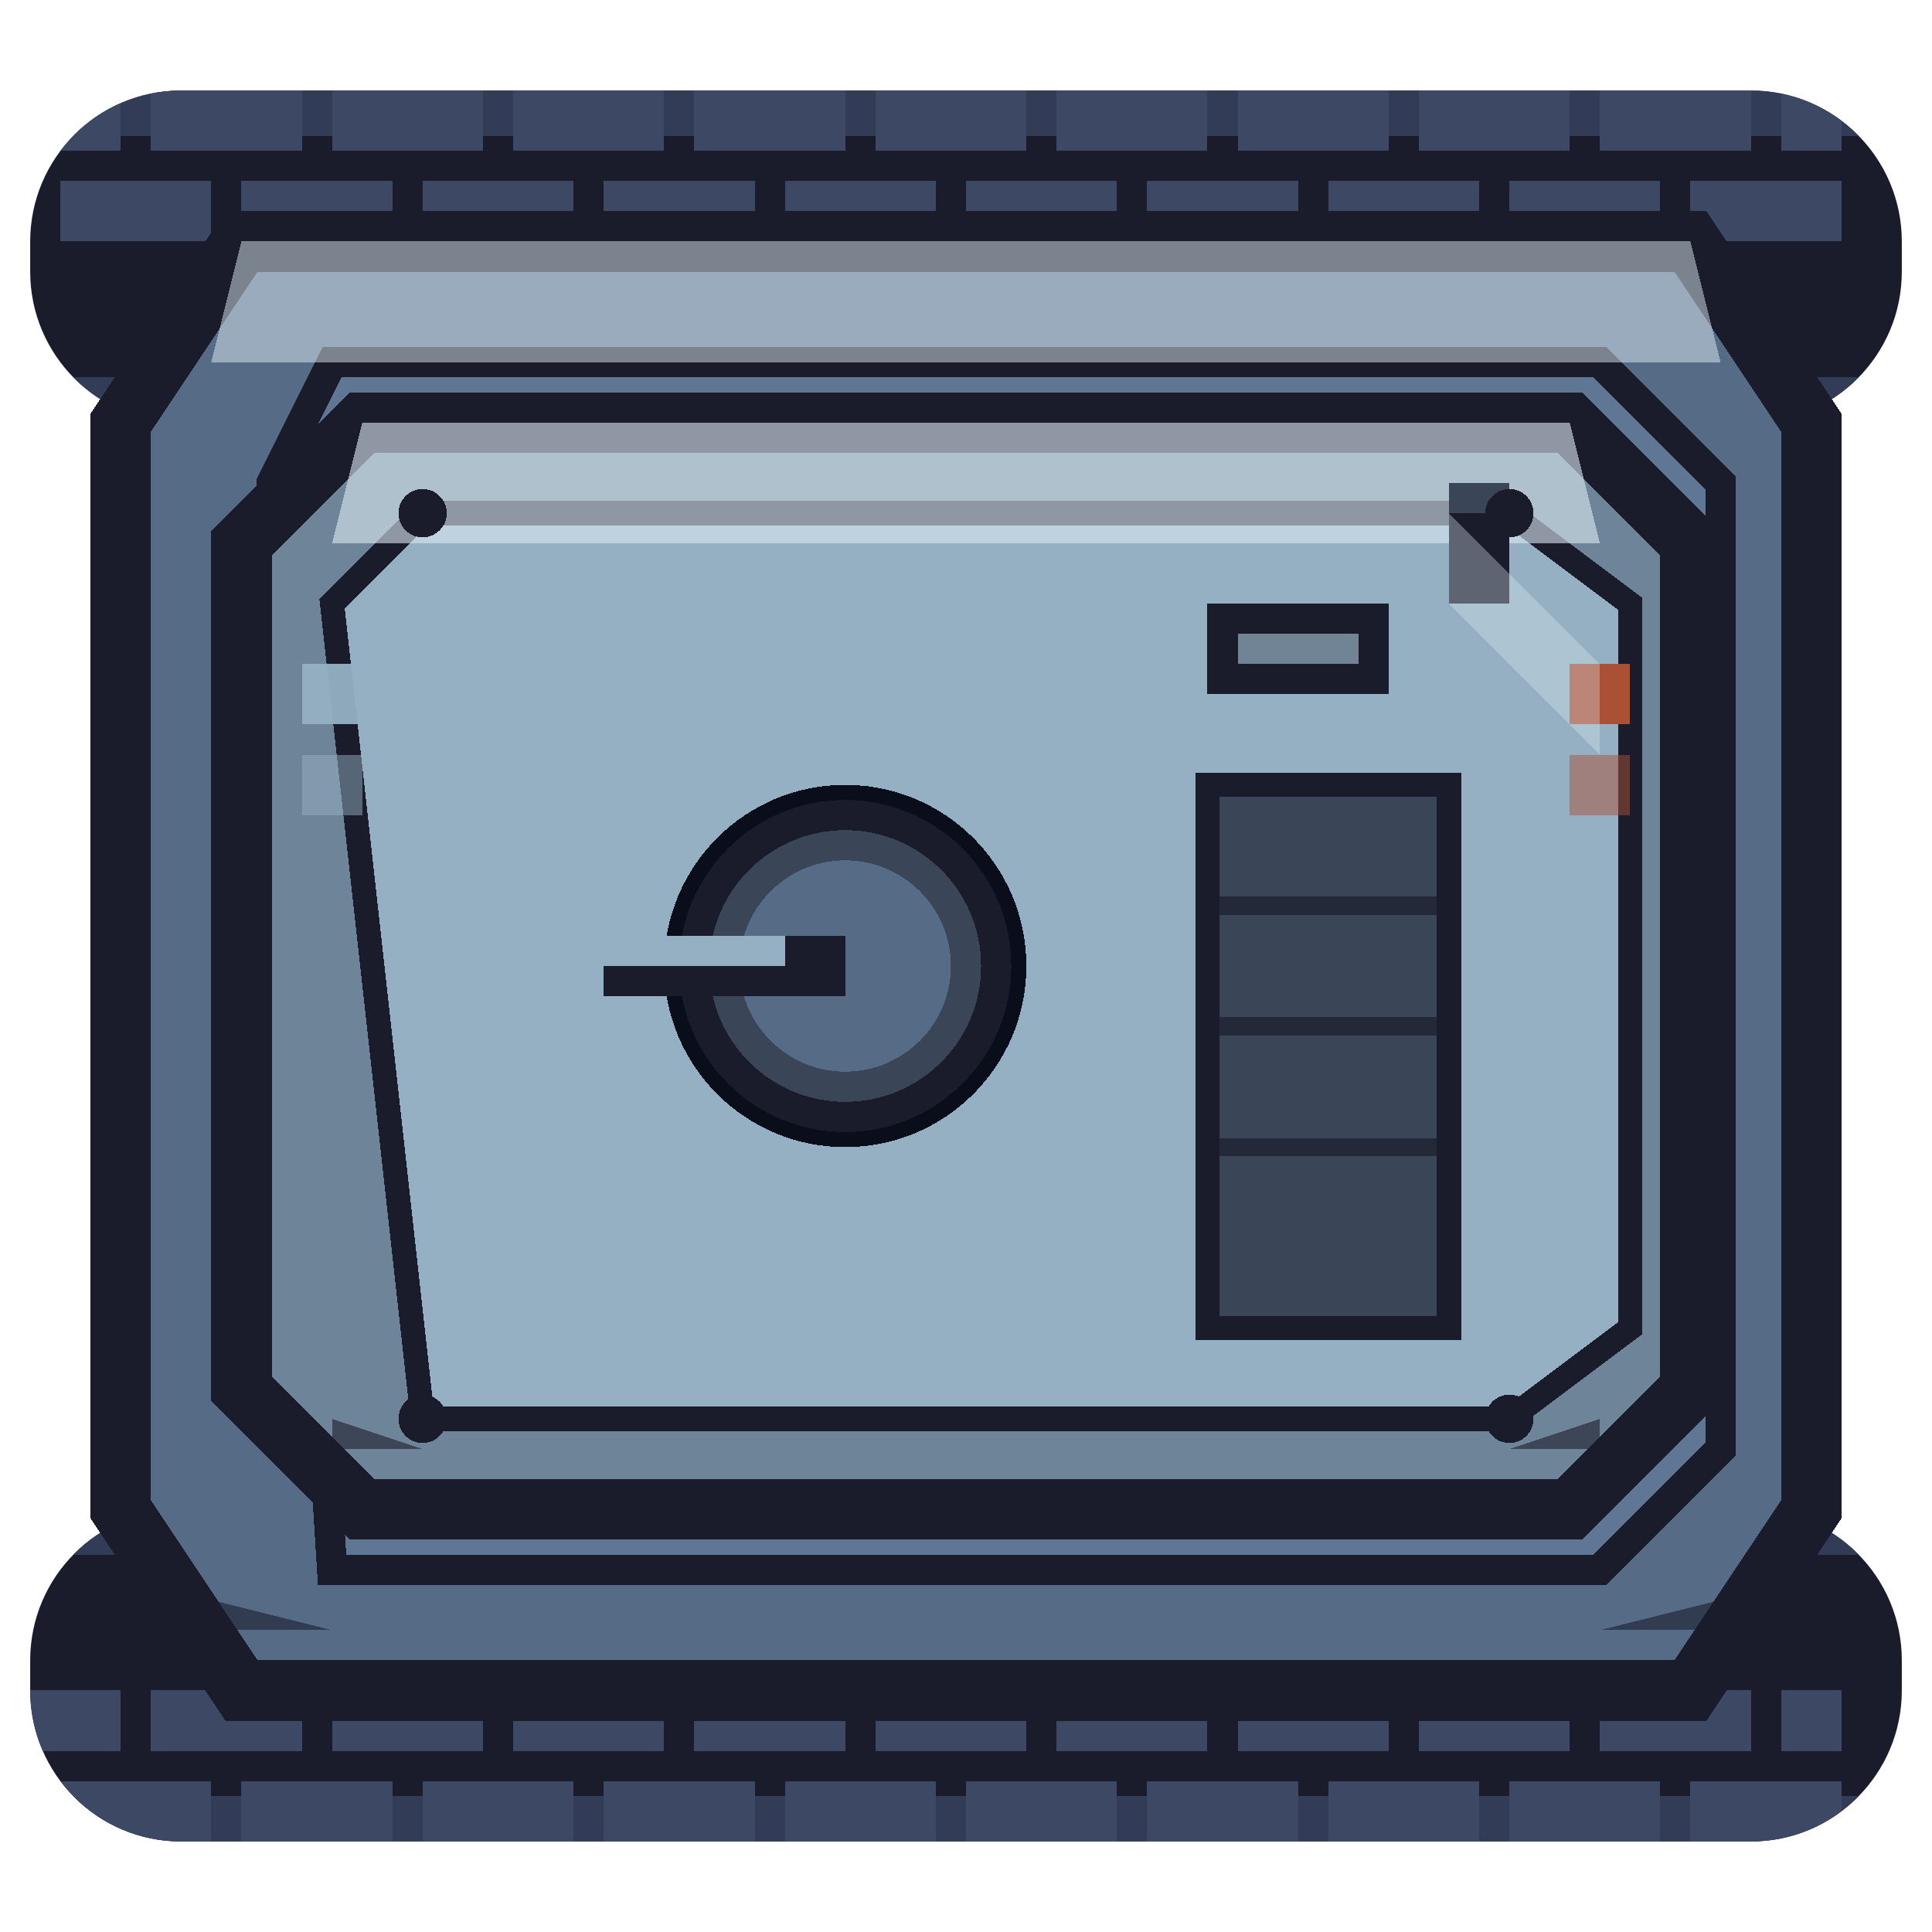
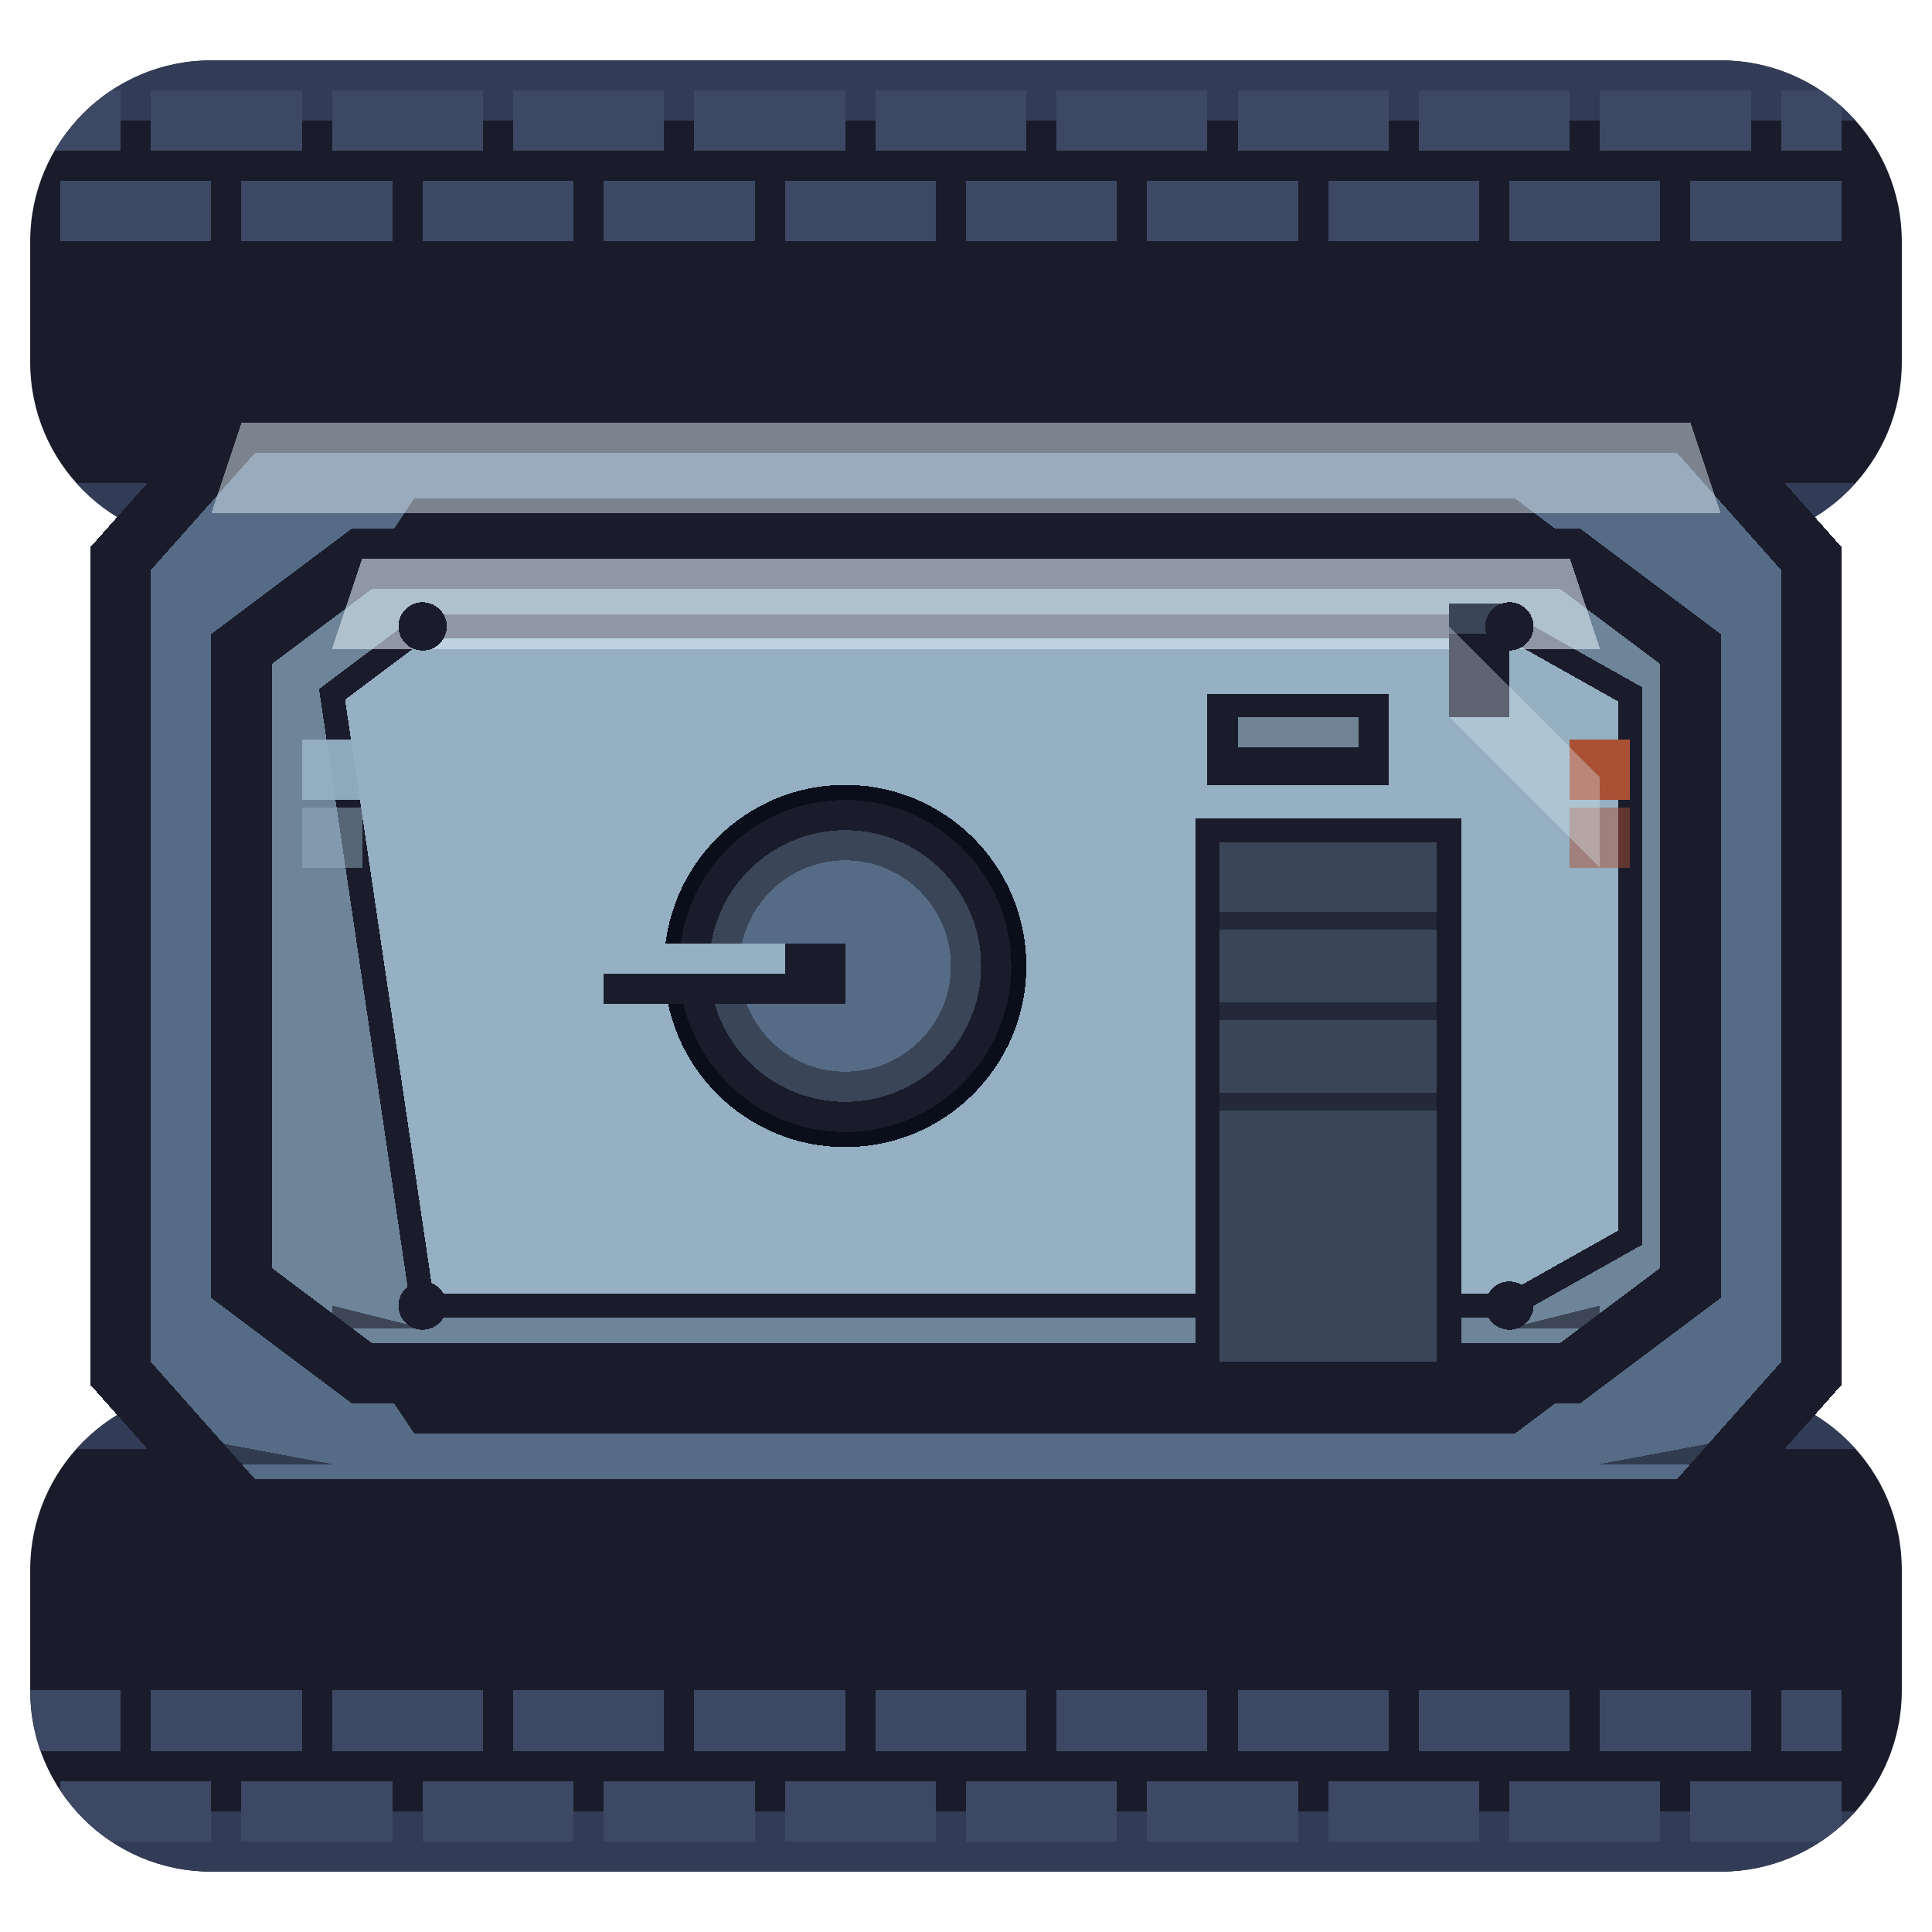
<svg xmlns="http://www.w3.org/2000/svg" width="64" height="64" viewBox="0 0 64 64" shape-rendering="crispEdges">
  <defs>
    <clipPath id="miniTrackClip">
-       <rect x="1" y="3" width="62" height="11" rx="5" ry="5" />
-       <rect x="1" y="50" width="62" height="11" rx="5" ry="5" />
+       <rect x="1" y="2" width="62" height="16" rx="6" ry="6" />
+       <rect x="1" y="46" width="62" height="16" rx="6" ry="6" />
    </clipPath>
  </defs>
  <g clip-path="url(#miniTrackClip)">
-     <rect x="1" y="3" width="62" height="11" fill="#1a1c2c" />
-     <rect x="1" y="3" width="62" height="1.5" fill="#333c57" />
-     <rect x="1" y="12.5" width="62" height="1.5" fill="#333c57" />
+     <rect x="1" y="2" width="62" height="16" fill="#1a1c2c" />
+     <rect x="1" y="2" width="62" height="2" fill="#333c57" />
+     <rect x="1" y="16" width="62" height="2" fill="#333c57" />
    <g fill="#3d4964">
      <rect x="-1" y="3" width="5" height="2" />
      <rect x="5" y="3" width="5" height="2" />
      <rect x="11" y="3" width="5" height="2" />
      <rect x="17" y="3" width="5" height="2" />
      <rect x="23" y="3" width="5" height="2" />
      <rect x="29" y="3" width="5" height="2" />
      <rect x="35" y="3" width="5" height="2" />
      <rect x="41" y="3" width="5" height="2" />
      <rect x="47" y="3" width="5" height="2" />
      <rect x="53" y="3" width="5" height="2" />
      <rect x="59" y="3" width="2" height="2" />
      <rect x="2" y="6" width="5" height="2" />
      <rect x="8" y="6" width="5" height="2" />
      <rect x="14" y="6" width="5" height="2" />
      <rect x="20" y="6" width="5" height="2" />
      <rect x="26" y="6" width="5" height="2" />
      <rect x="32" y="6" width="5" height="2" />
      <rect x="38" y="6" width="5" height="2" />
      <rect x="44" y="6" width="5" height="2" />
      <rect x="50" y="6" width="5" height="2" />
      <rect x="56" y="6" width="5" height="2" />
    </g>
  </g>
  <g clip-path="url(#miniTrackClip)">
-     <rect x="1" y="50" width="62" height="11" fill="#1a1c2c" />
-     <rect x="1" y="50" width="62" height="1.5" fill="#333c57" />
-     <rect x="1" y="59.5" width="62" height="1.5" fill="#333c57" />
+     <rect x="1" y="46" width="62" height="16" fill="#1a1c2c" />
+     <rect x="1" y="46" width="62" height="2" fill="#333c57" />
+     <rect x="1" y="60" width="62" height="2" fill="#333c57" />
    <g fill="#3d4964">
      <rect x="-1" y="56" width="5" height="2" />
      <rect x="5" y="56" width="5" height="2" />
      <rect x="11" y="56" width="5" height="2" />
      <rect x="17" y="56" width="5" height="2" />
      <rect x="23" y="56" width="5" height="2" />
      <rect x="29" y="56" width="5" height="2" />
      <rect x="35" y="56" width="5" height="2" />
      <rect x="41" y="56" width="5" height="2" />
      <rect x="47" y="56" width="5" height="2" />
      <rect x="53" y="56" width="5" height="2" />
      <rect x="59" y="56" width="2" height="2" />
      <rect x="2" y="59" width="5" height="2" />
      <rect x="8" y="59" width="5" height="2" />
      <rect x="14" y="59" width="5" height="2" />
      <rect x="20" y="59" width="5" height="2" />
      <rect x="26" y="59" width="5" height="2" />
      <rect x="32" y="59" width="5" height="2" />
      <rect x="38" y="59" width="5" height="2" />
      <rect x="44" y="59" width="5" height="2" />
      <rect x="50" y="59" width="5" height="2" />
      <rect x="56" y="59" width="5" height="2" />
    </g>
  </g>
-   <path d="M7 8H57L61 14V50L57 56H7L3 50V14Z" fill="#0a0e1a" opacity=".5" />
-   <path d="M8 8H56L60 14V50L56 56H8L4 50V14Z" fill="#566c86" stroke="#1a1c2c" stroke-width="2" />
-   <path d="M11 12H53L57 16V48L53 52H11L9 20V16Z" fill="#5f7794" stroke="#1a1c2c" stroke-width="1" />
-   <path d="M8 8H56L57 12H7Z" fill="#dceaf2" opacity=".5" />
-   <path d="M7 53L11 54H53L57 53V54H7Z" fill="#1a1c2c" opacity=".6" />
-   <path d="M11 14H53L57 18V46L53 50H11L7 46V18Z" fill="#0a0e1a" opacity=".5" />
-   <path d="M12 14H52L56 18V46L52 50H12L8 46V18Z" fill="#6e8499" stroke="#1a1c2c" stroke-width="2" />
-   <path d="M14 17H50L54 20V44L50 47H14L11 20V20Z" fill="#94b0c2" stroke="#1a1c2c" stroke-width="0.8" />
-   <path d="M12 14H52L53 18H11Z" fill="#dceaf2" opacity=".6" />
-   <path d="M11 47L14 48H50L53 47V48H11Z" fill="#1a1c2c" opacity=".6" />
+   <path d="M10 14 H54 L58 18.5 V45.5 L54 50 H10 L6 45.5 V18.5 Z" fill="#0a0e1a" opacity=".5" />
+   <path d="M8 14 H56 L60 18.5 V45.5 L56 50 H8 L4 45.5 V18.5 Z" fill="#566c86" stroke="#1a1c2c" stroke-width="2" />
+   <path d="M14 17 H50 L54 20 V44 L50 47 H14 L12 44 V20 Z" fill="#5f7794" stroke="#1a1c2c" stroke-width="1" />
+   <path d="M8 14 H56 L57 17 H7 Z" fill="#dceaf2" opacity=".5" />
+   <path d="M7 47.75 L11 48.5 H53 L57 47.75 V48.5 H7 Z" fill="#1a1c2c" opacity=".6" />
+   <path d="M11 18.5 H53 L57 21.5 V42.5 L53 45.5 H11 L7 42.5 V21.5 Z" fill="#0a0e1a" opacity=".5" />
+   <path d="M12 18.5 H52 L56 21.5 V42.5 L52 45.5 H12 L8 42.5 V21.5 Z" fill="#6e8499" stroke="#1a1c2c" stroke-width="2" />
+   <path d="M14 20.75 H50 L54 23 V41 L50 43.25 H14 L11 23 V23 Z" fill="#94b0c2" stroke="#1a1c2c" stroke-width="0.8" />
+   <path d="M12 18.5 H52 L53 21.5 H11 Z" fill="#dceaf2" opacity=".6" />
+   <path d="M11 43.25 L14 44 H50 L53 43.25 V44 H11 Z" fill="#1a1c2c" opacity=".6" />
  <circle cx="28" cy="32" r="6" fill="#0a0e1a" />
  <circle cx="28" cy="32" r="5" fill="#3a4658" stroke="#1a1c2c" stroke-width="1" />
  <circle cx="28" cy="32" r="3.5" fill="#566c86" />
-   <rect x="20" y="31" width="8" height="2" fill="#1a1c2c" />
-   <rect x="20" y="31" width="6" height="1" fill="#94b0c2" />
-   <rect x="40" y="20" width="6" height="3" fill="#1a1c2c" />
-   <rect x="41" y="21" width="4" height="1" fill="#94b0c2" opacity=".7" />
-   <rect x="40" y="26" width="8" height="18" fill="#3a4658" stroke="#1a1c2c" stroke-width="0.8" />
+   <rect x="20" y="31.25" width="8" height="2" fill="#1a1c2c" />
+   <rect x="20" y="31.25" width="6" height="1" fill="#94b0c2" />
+   <rect x="40" y="23" width="6" height="3" fill="#1a1c2c" />
+   <rect x="41" y="23.75" width="4" height="1" fill="#94b0c2" opacity=".7" />
+   <rect x="40" y="27.5" width="8" height="18" fill="#3a4658" stroke="#1a1c2c" stroke-width="0.8" />
  <g stroke="#1a1c2c" stroke-width="0.6" opacity=".7">
-     <path d="M40 30h8M40 34h8M40 38h8" />
+     <path d="M40 30.5 h8 M40 33.5 h8 M40 36.5 h8" />
  </g>
-   <rect x="48" y="17" width="2" height="3" fill="#1a1c2c" />
-   <rect x="48" y="16" width="2" height="1" fill="#3a4658" />
-   <rect x="10" y="22" width="2" height="2" fill="#94b0c2" opacity=".95" />
-   <rect x="10" y="25" width="2" height="2" fill="#94b0c2" opacity=".5" />
-   <rect x="52" y="22" width="2" height="2" fill="#a95035" />
-   <rect x="52" y="25" width="2" height="2" fill="#a95035" opacity=".5" />
+   <rect x="48" y="20.75" width="2" height="3" fill="#1a1c2c" />
+   <rect x="48" y="20" width="2" height="1" fill="#3a4658" />
+   <rect x="10" y="24.5" width="2" height="2" fill="#94b0c2" opacity=".95" />
+   <rect x="10" y="26.75" width="2" height="2" fill="#94b0c2" opacity=".5" />
+   <rect x="52" y="24.5" width="2" height="2" fill="#a95035" />
+   <rect x="52" y="26.75" width="2" height="2" fill="#a95035" opacity=".5" />
  <g fill="#1a1c2c">
-     <circle cx="14" cy="17" r="0.8" />
-     <circle cx="50" cy="17" r="0.8" />
-     <circle cx="14" cy="47" r="0.8" />
-     <circle cx="50" cy="47" r="0.8" />
+     <circle cx="14" cy="20.75" r="0.8" />
+     <circle cx="50" cy="20.75" r="0.8" />
+     <circle cx="14" cy="43.25" r="0.8" />
+     <circle cx="50" cy="43.25" r="0.8" />
  </g>
-   <path d="M48 17l5 5v3l-5-5Z" fill="#dceaf2" opacity=".35" />
+   <path d="M48 20.75 l5 5 v3 l-5 -5 Z" fill="#dceaf2" opacity=".35" />
</svg>
